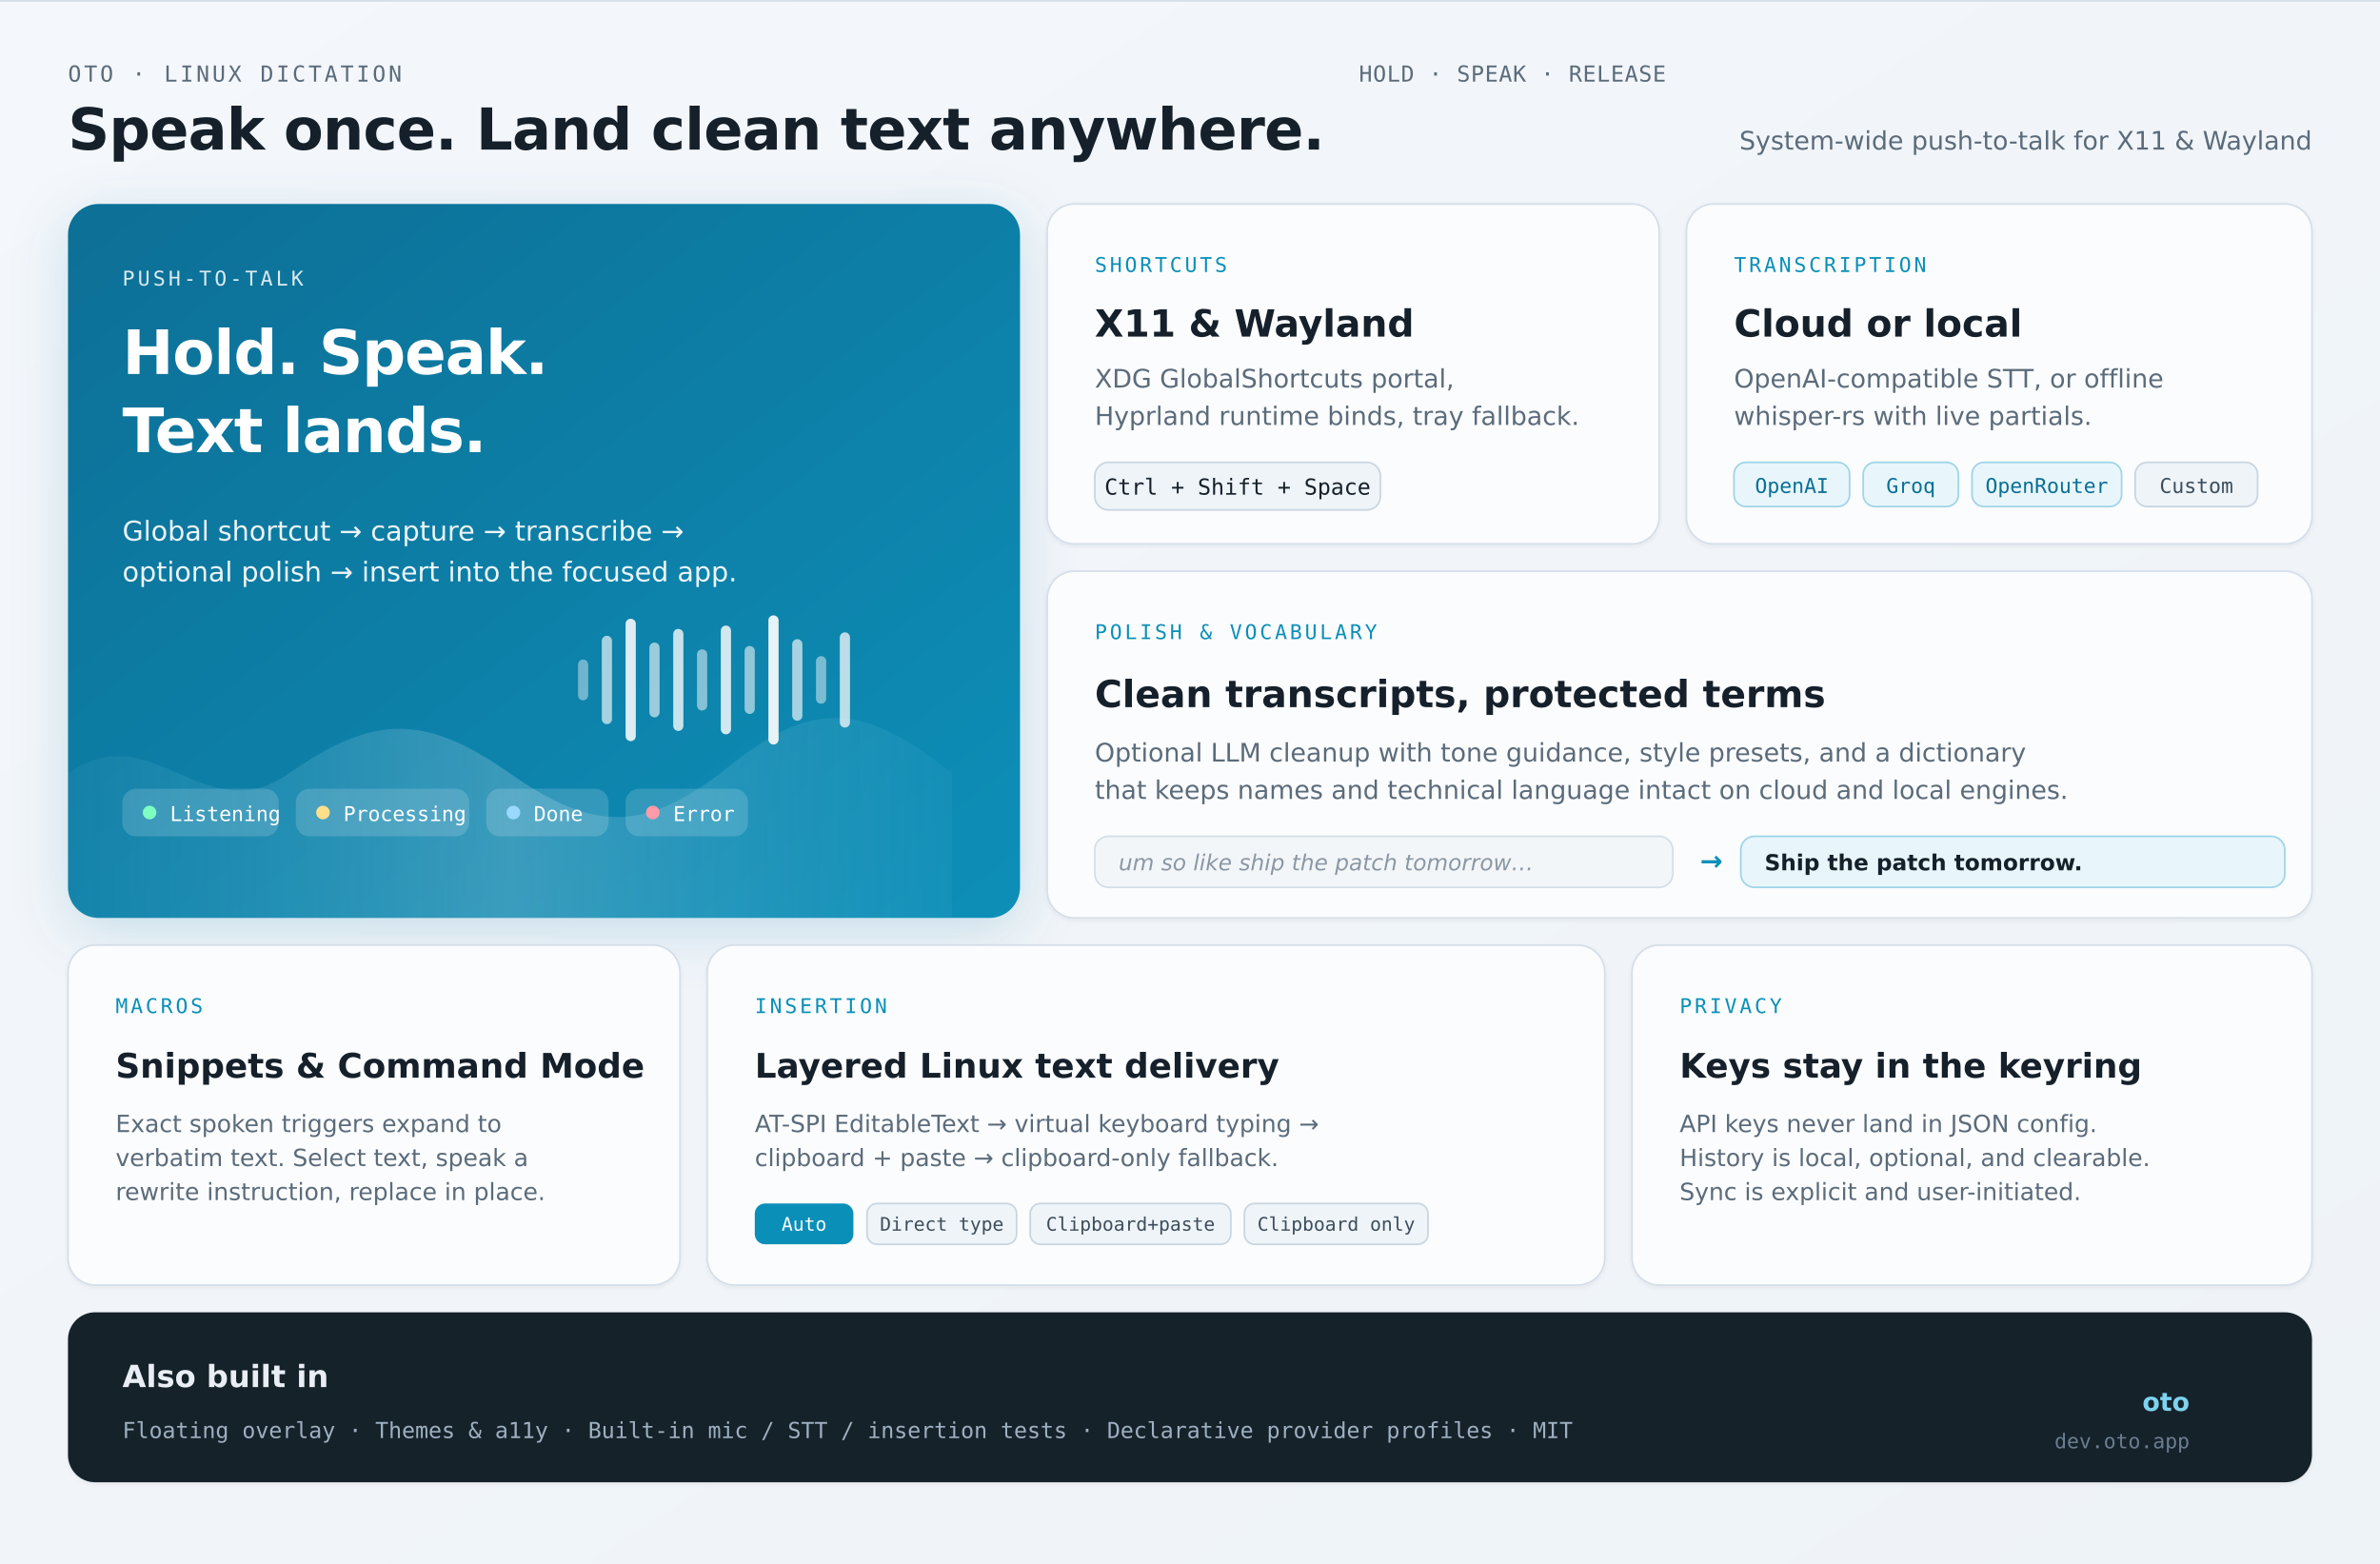
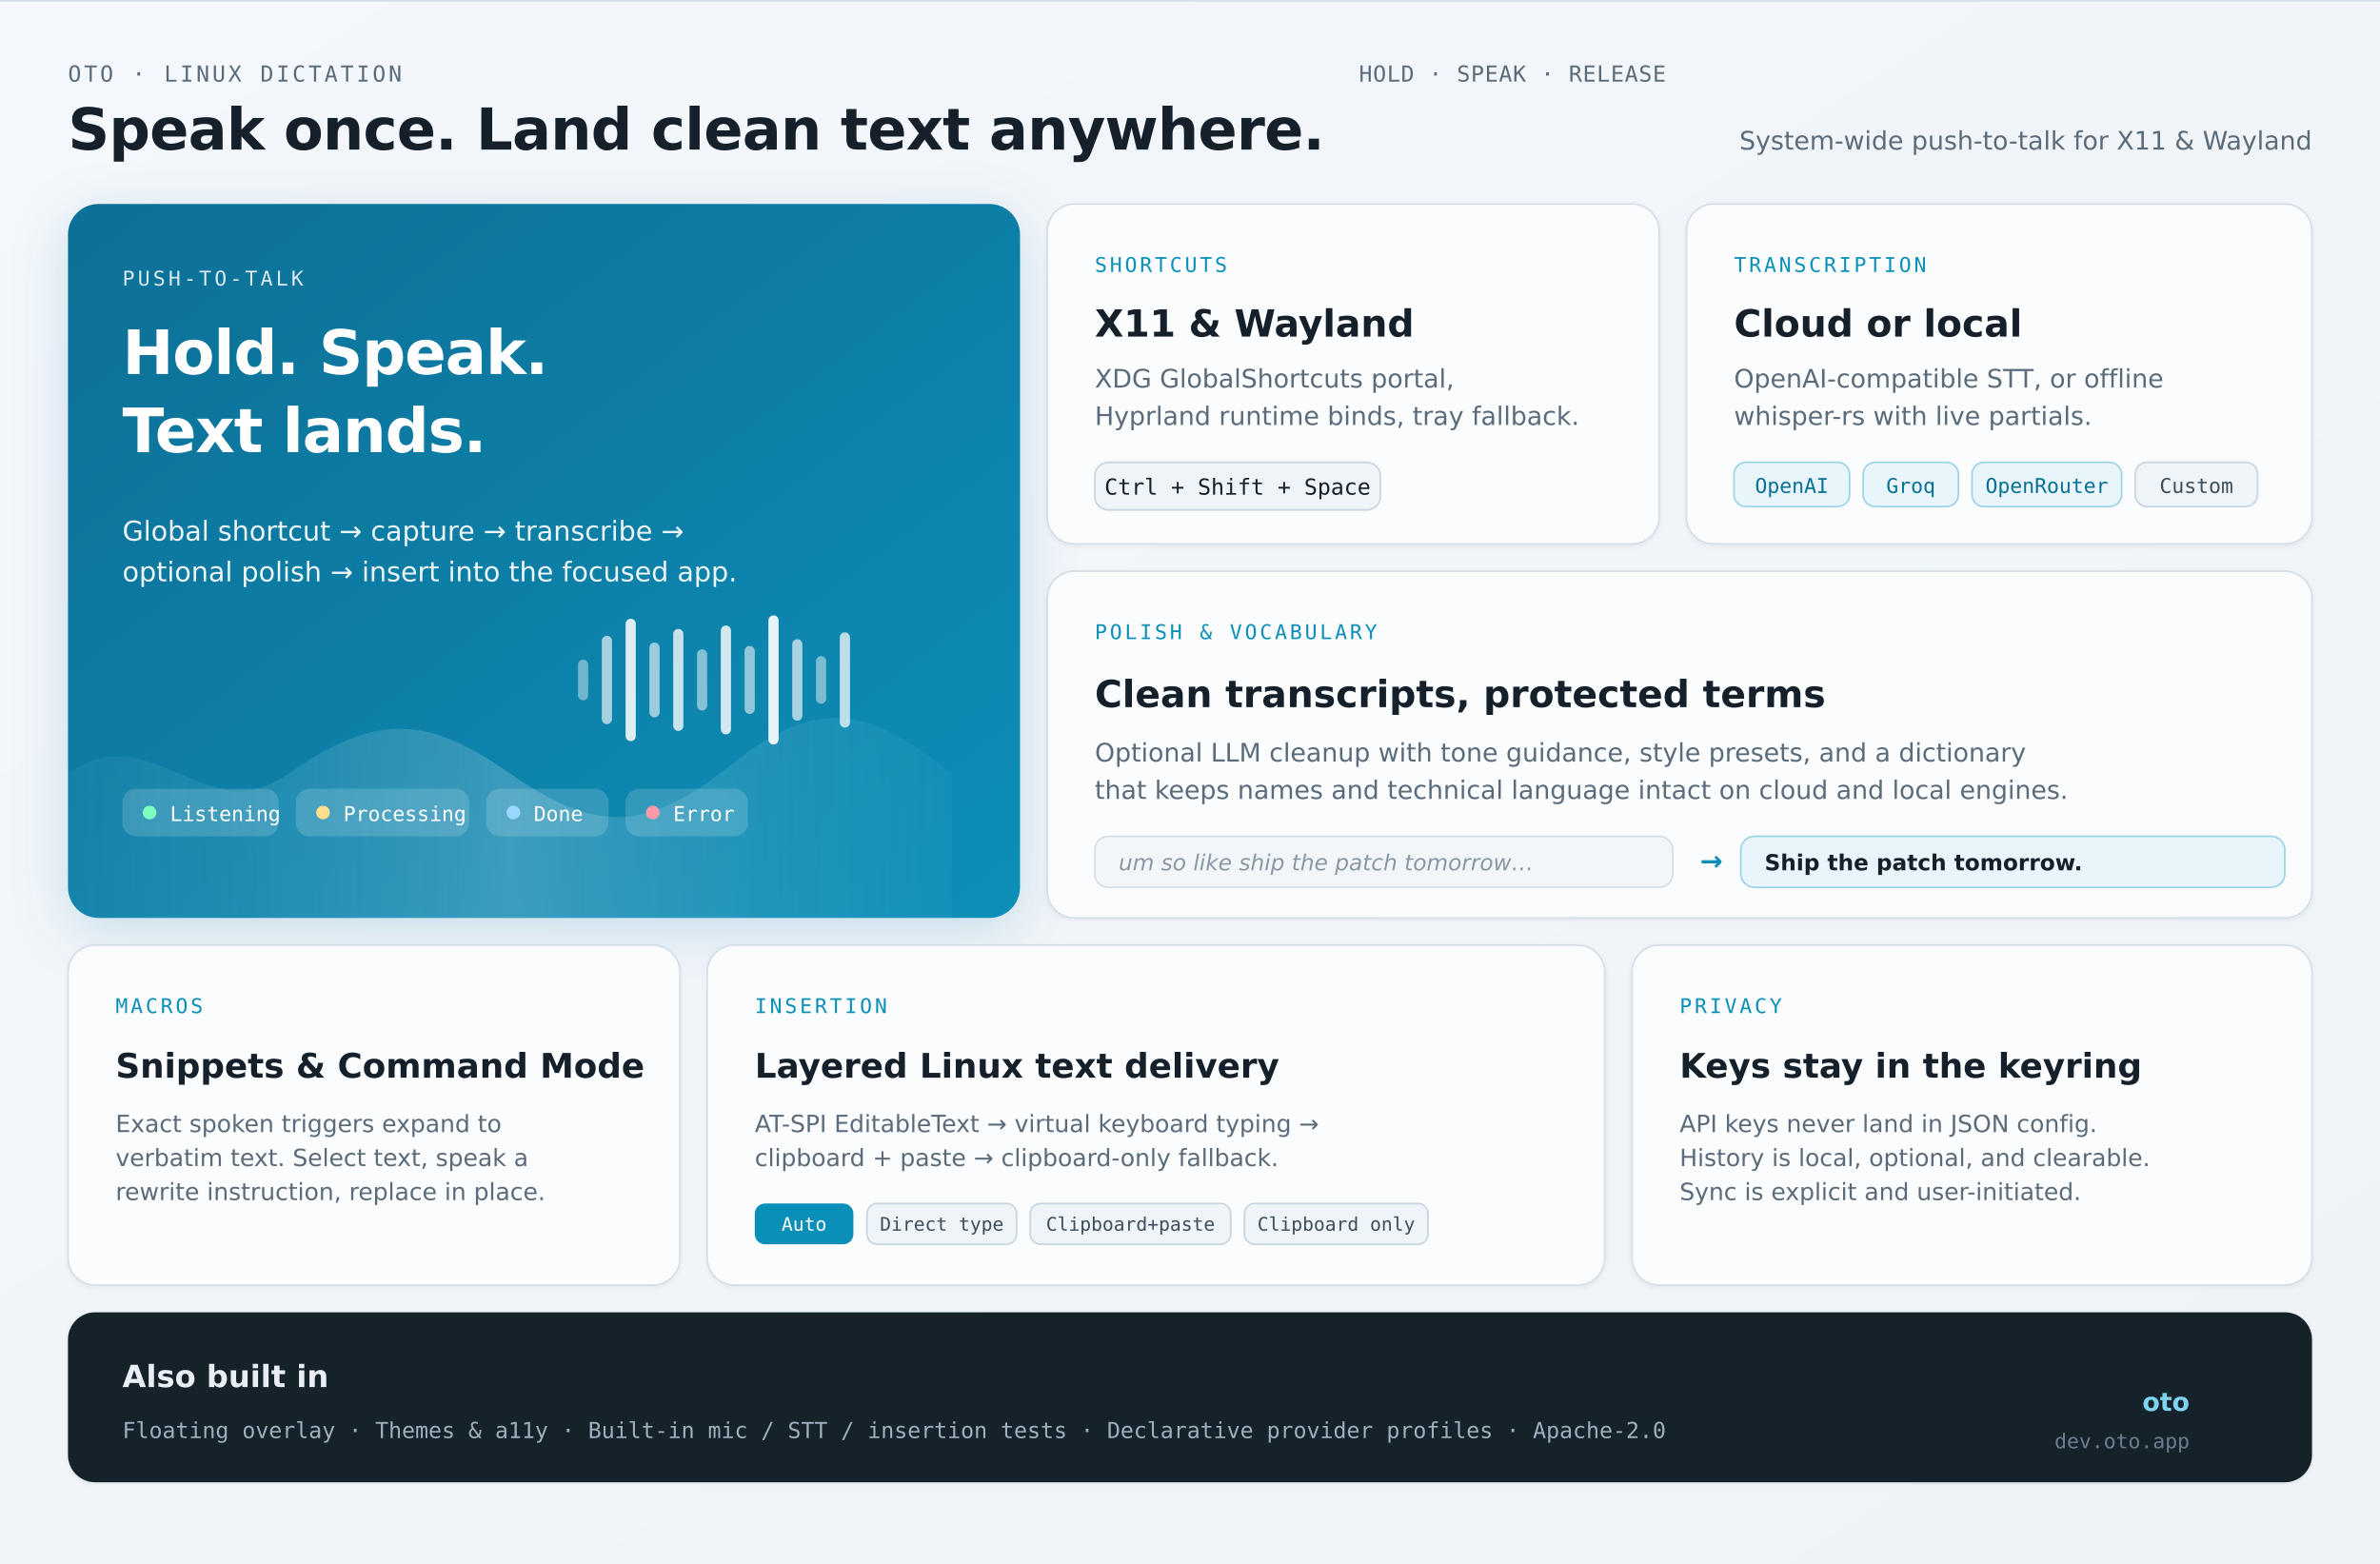
<svg xmlns="http://www.w3.org/2000/svg" width="1400" height="920" viewBox="0 0 1400 920" role="img" aria-labelledby="title desc">
  <defs>
    <linearGradient id="paperGrad" x1="0" y1="0" x2="1" y2="1">
      <stop offset="0%" stop-color="#f4f7fb" />
      <stop offset="100%" stop-color="#eef3f8" />
    </linearGradient>
    <linearGradient id="heroGrad" x1="0" y1="0" x2="1" y2="1">
      <stop offset="0%" stop-color="#0b6f96" />
      <stop offset="100%" stop-color="#0a8fb8" />
    </linearGradient>
    <linearGradient id="waveGrad" x1="0" y1="0" x2="1" y2="0">
      <stop offset="0%" stop-color="#7dd3f0" stop-opacity="0.35" />
      <stop offset="50%" stop-color="#ffffff" stop-opacity="0.95" />
      <stop offset="100%" stop-color="#7dd3f0" stop-opacity="0.35" />
    </linearGradient>
    <filter id="softLift" x="-8%" y="-8%" width="116%" height="120%">
      <feDropShadow dx="0" dy="1" stdDeviation="1.2" flood-color="#1a2430" flood-opacity="0.06" />
    </filter>
    <filter id="heroLift" x="-10%" y="-10%" width="120%" height="125%">
      <feDropShadow dx="0" dy="8" stdDeviation="16" flood-color="#0a6f96" flood-opacity="0.18" />
    </filter>
    <clipPath id="roundHero">
      <rect x="40" y="120" width="560" height="420" rx="18" />
    </clipPath>
  </defs>
  <rect width="1400" height="920" fill="url(#paperGrad)" />
  <rect x="0" y="0" width="1400" height="1" fill="#d5dee8" />
  <g font-family="DejaVu Sans, Liberation Sans, sans-serif">
    <text x="40" y="48" fill="#5b6b7a" font-family="JetBrains Mono, DejaVu Sans Mono, monospace" font-size="13" letter-spacing="1.6">OTO · LINUX DICTATION</text>
    <text x="40" y="88" fill="#15202b" font-size="34" font-weight="700" letter-spacing="-0.4">
      Speak once. Land clean text anywhere.
    </text>
    <text x="980" y="48" fill="#5b6b7a" font-family="JetBrains Mono, DejaVu Sans Mono, monospace" font-size="13" letter-spacing="0.4" text-anchor="end">HOLD · SPEAK · RELEASE</text>
    <text x="1360" y="88" fill="#5b6b7a" font-size="15" text-anchor="end">
      System-wide push-to-talk for X11 &amp; Wayland
    </text>
  </g>
  <g filter="url(#heroLift)">
    <rect x="40" y="120" width="560" height="420" rx="18" fill="url(#heroGrad)" />
  </g>
  <g clip-path="url(#roundHero)" opacity="0.9">
    <path d="M40 455 C 90 420, 120 490, 170 455 S 250 420, 300 455 S 380 490, 430 450 S 510 415, 560 455 L 560 540 L 40 540 Z" fill="url(#waveGrad)" opacity="0.22" />
    <g transform="translate(340 360)" fill="#ffffff">
      <rect x="0" y="28" width="6" height="24" rx="3" opacity="0.45" />
      <rect x="14" y="14" width="6" height="52" rx="3" opacity="0.7" />
      <rect x="28" y="4" width="6" height="72" rx="3" opacity="0.95" />
      <rect x="42" y="18" width="6" height="44" rx="3" opacity="0.65" />
      <rect x="56" y="10" width="6" height="60" rx="3" opacity="0.85" />
      <rect x="70" y="22" width="6" height="36" rx="3" opacity="0.55" />
      <rect x="84" y="8" width="6" height="64" rx="3" opacity="0.9" />
      <rect x="98" y="20" width="6" height="40" rx="3" opacity="0.6" />
      <rect x="112" y="2" width="6" height="76" rx="3" opacity="1" />
      <rect x="126" y="16" width="6" height="48" rx="3" opacity="0.7" />
      <rect x="140" y="26" width="6" height="28" rx="3" opacity="0.5" />
      <rect x="154" y="12" width="6" height="56" rx="3" opacity="0.8" />
    </g>
  </g>
  <g font-family="DejaVu Sans, Liberation Sans, sans-serif" fill="#ffffff">
    <text x="72" y="168" font-family="JetBrains Mono, DejaVu Sans Mono, monospace" font-size="12" letter-spacing="1.8" opacity="0.85">PUSH-TO-TALK</text>
    <text x="72" y="220" font-size="36" font-weight="700" letter-spacing="-0.6">Hold. Speak.</text>
    <text x="72" y="266" font-size="36" font-weight="700" letter-spacing="-0.6">Text lands.</text>
    <text x="72" y="318" font-size="16" opacity="0.92">
      Global shortcut → capture → transcribe →
    </text>
    <text x="72" y="342" font-size="16" opacity="0.92">
      optional polish → insert into the focused app.
    </text>
    <g transform="translate(72 480)" font-family="JetBrains Mono, DejaVu Sans Mono, monospace" font-size="12">
      <rect x="0" y="-16" width="92" height="28" rx="8" fill="#ffffff" fill-opacity="0.16" />
      <circle cx="16" cy="-2" r="4" fill="#7dffc0" />
      <text x="28" y="3" fill="#ffffff">Listening</text>
      <rect x="102" y="-16" width="102" height="28" rx="8" fill="#ffffff" fill-opacity="0.16" />
      <circle cx="118" cy="-2" r="4" fill="#ffe08a" />
      <text x="130" y="3" fill="#ffffff">Processing</text>
      <rect x="214" y="-16" width="72" height="28" rx="8" fill="#ffffff" fill-opacity="0.16" />
      <circle cx="230" cy="-2" r="4" fill="#9ad8ff" />
      <text x="242" y="3" fill="#ffffff">Done</text>
      <rect x="296" y="-16" width="72" height="28" rx="8" fill="#ffffff" fill-opacity="0.16" />
      <circle cx="312" cy="-2" r="4" fill="#ff9aa8" />
      <text x="324" y="3" fill="#ffffff">Error</text>
    </g>
  </g>
  <g filter="url(#softLift)">
    <rect x="616" y="120" width="360" height="200" rx="16" fill="#fbfcfe" stroke="#d5dee8" stroke-width="1" />
  </g>
  <g font-family="DejaVu Sans, Liberation Sans, sans-serif">
    <text x="644" y="160" fill="#0a8fb8" font-family="JetBrains Mono, DejaVu Sans Mono, monospace" font-size="12" letter-spacing="1.6">SHORTCUTS</text>
    <text x="644" y="198" fill="#15202b" font-size="22" font-weight="700">X11 &amp; Wayland</text>
    <text x="644" y="228" fill="#5b6b7a" font-size="15">XDG GlobalShortcuts portal,</text>
    <text x="644" y="250" fill="#5b6b7a" font-size="15">Hyprland runtime binds, tray fallback.</text>
    <rect x="644" y="272" width="168" height="28" rx="8" fill="#eef4f8" stroke="#c9d5e0" />
    <text x="728" y="291" text-anchor="middle" fill="#15202b" font-family="JetBrains Mono, DejaVu Sans Mono, monospace" font-size="13">Ctrl + Shift + Space</text>
  </g>
  <g filter="url(#softLift)">
    <rect x="992" y="120" width="368" height="200" rx="16" fill="#fbfcfe" stroke="#d5dee8" stroke-width="1" />
  </g>
  <g font-family="DejaVu Sans, Liberation Sans, sans-serif">
    <text x="1020" y="160" fill="#0a8fb8" font-family="JetBrains Mono, DejaVu Sans Mono, monospace" font-size="12" letter-spacing="1.6">TRANSCRIPTION</text>
    <text x="1020" y="198" fill="#15202b" font-size="22" font-weight="700">Cloud or local</text>
    <text x="1020" y="228" fill="#5b6b7a" font-size="15">OpenAI-compatible STT, or offline</text>
    <text x="1020" y="250" fill="#5b6b7a" font-size="15">whisper-rs with live partials.</text>
    <g font-family="JetBrains Mono, DejaVu Sans Mono, monospace" font-size="12">
      <rect x="1020" y="272" width="68" height="26" rx="7" fill="#e8f6fb" stroke="#9fd4e8" />
      <text x="1054" y="290" text-anchor="middle" fill="#0a6f96">OpenAI</text>
      <rect x="1096" y="272" width="56" height="26" rx="7" fill="#e8f6fb" stroke="#9fd4e8" />
      <text x="1124" y="290" text-anchor="middle" fill="#0a6f96">Groq</text>
      <rect x="1160" y="272" width="88" height="26" rx="7" fill="#e8f6fb" stroke="#9fd4e8" />
      <text x="1204" y="290" text-anchor="middle" fill="#0a6f96">OpenRouter</text>
      <rect x="1256" y="272" width="72" height="26" rx="7" fill="#eef4f8" stroke="#c9d5e0" />
      <text x="1292" y="290" text-anchor="middle" fill="#3d4d5c">Custom</text>
    </g>
  </g>
  <g filter="url(#softLift)">
    <rect x="616" y="336" width="744" height="204" rx="16" fill="#fbfcfe" stroke="#d5dee8" stroke-width="1" />
  </g>
  <g font-family="DejaVu Sans, Liberation Sans, sans-serif">
    <text x="644" y="376" fill="#0a8fb8" font-family="JetBrains Mono, DejaVu Sans Mono, monospace" font-size="12" letter-spacing="1.6">POLISH &amp; VOCABULARY</text>
    <text x="644" y="416" fill="#15202b" font-size="22" font-weight="700">Clean transcripts, protected terms</text>
    <text x="644" y="448" fill="#5b6b7a" font-size="15">Optional LLM cleanup with tone guidance, style presets, and a dictionary</text>
    <text x="644" y="470" fill="#5b6b7a" font-size="15">that keeps names and technical language intact on cloud and local engines.</text>
    <g transform="translate(644 492)">
      <rect x="0" y="0" width="340" height="30" rx="8" fill="#f3f6f9" stroke="#d5dee8" />
      <text x="14" y="20" fill="#8a97a4" font-size="13" font-style="italic">um so like ship the patch tomorrow…</text>
      <text x="356" y="20" fill="#0a8fb8" font-size="16" font-weight="700">→</text>
      <rect x="380" y="0" width="320" height="30" rx="8" fill="#e8f6fb" stroke="#9fd4e8" />
      <text x="394" y="20" fill="#15202b" font-size="13" font-weight="600">Ship the patch tomorrow.</text>
    </g>
  </g>
  <g filter="url(#softLift)">
    <rect x="40" y="556" width="360" height="200" rx="16" fill="#fbfcfe" stroke="#d5dee8" stroke-width="1" />
  </g>
  <g font-family="DejaVu Sans, Liberation Sans, sans-serif">
    <text x="68" y="596" fill="#0a8fb8" font-family="JetBrains Mono, DejaVu Sans Mono, monospace" font-size="12" letter-spacing="1.6">MACROS</text>
    <text x="68" y="634" fill="#15202b" font-size="20" font-weight="700">Snippets &amp; Command Mode</text>
    <text x="68" y="666" fill="#5b6b7a" font-size="14">Exact spoken triggers expand to</text>
    <text x="68" y="686" fill="#5b6b7a" font-size="14">verbatim text. Select text, speak a</text>
    <text x="68" y="706" fill="#5b6b7a" font-size="14">rewrite instruction, replace in place.</text>
  </g>
  <g filter="url(#softLift)">
    <rect x="416" y="556" width="528" height="200" rx="16" fill="#fbfcfe" stroke="#d5dee8" stroke-width="1" />
  </g>
  <g font-family="DejaVu Sans, Liberation Sans, sans-serif">
    <text x="444" y="596" fill="#0a8fb8" font-family="JetBrains Mono, DejaVu Sans Mono, monospace" font-size="12" letter-spacing="1.6">INSERTION</text>
    <text x="444" y="634" fill="#15202b" font-size="20" font-weight="700">Layered Linux text delivery</text>
    <text x="444" y="666" fill="#5b6b7a" font-size="14">AT-SPI EditableText → virtual keyboard typing →</text>
    <text x="444" y="686" fill="#5b6b7a" font-size="14">clipboard + paste → clipboard-only fallback.</text>
    <g font-family="JetBrains Mono, DejaVu Sans Mono, monospace" font-size="11" transform="translate(444 708)">
      <rect x="0" y="0" width="58" height="24" rx="6" fill="#0a8fb8" />
      <text x="29" y="16" text-anchor="middle" fill="#ffffff">Auto</text>
      <rect x="66" y="0" width="88" height="24" rx="6" fill="#eef4f8" stroke="#c9d5e0" />
      <text x="110" y="16" text-anchor="middle" fill="#3d4d5c">Direct type</text>
      <rect x="162" y="0" width="118" height="24" rx="6" fill="#eef4f8" stroke="#c9d5e0" />
      <text x="221" y="16" text-anchor="middle" fill="#3d4d5c">Clipboard+paste</text>
      <rect x="288" y="0" width="108" height="24" rx="6" fill="#eef4f8" stroke="#c9d5e0" />
      <text x="342" y="16" text-anchor="middle" fill="#3d4d5c">Clipboard only</text>
    </g>
  </g>
  <g filter="url(#softLift)">
    <rect x="960" y="556" width="400" height="200" rx="16" fill="#fbfcfe" stroke="#d5dee8" stroke-width="1" />
  </g>
  <g font-family="DejaVu Sans, Liberation Sans, sans-serif">
    <text x="988" y="596" fill="#0a8fb8" font-family="JetBrains Mono, DejaVu Sans Mono, monospace" font-size="12" letter-spacing="1.6">PRIVACY</text>
    <text x="988" y="634" fill="#15202b" font-size="20" font-weight="700">Keys stay in the keyring</text>
    <text x="988" y="666" fill="#5b6b7a" font-size="14">API keys never land in JSON config.</text>
    <text x="988" y="686" fill="#5b6b7a" font-size="14">History is local, optional, and clearable.</text>
    <text x="988" y="706" fill="#5b6b7a" font-size="14">Sync is explicit and user-initiated.</text>
  </g>
  <g filter="url(#softLift)">
    <rect x="40" y="772" width="1320" height="100" rx="16" fill="#15202b" />
  </g>
  <g font-family="DejaVu Sans, Liberation Sans, sans-serif" fill="#e8eef4">
    <text x="72" y="816" font-size="18" font-weight="700">Also built in</text>
    <g font-family="JetBrains Mono, DejaVu Sans Mono, monospace" font-size="13" fill="#9eb0c0">
-       <text x="72" y="846">Floating overlay · Themes &amp; a11y · Built-in mic / STT / insertion tests · Declarative provider profiles · MIT</text>
+       <text x="72" y="846">Floating overlay · Themes &amp; a11y · Built-in mic / STT / insertion tests · Declarative provider profiles · Apache-2.0</text>
    </g>
    <text x="1288" y="830" text-anchor="end" fill="#7dd3f0" font-size="15" font-weight="700">oto</text>
    <text x="1288" y="852" text-anchor="end" fill="#6a7d90" font-size="12" font-family="JetBrains Mono, DejaVu Sans Mono, monospace">dev.oto.app</text>
  </g>
</svg>
